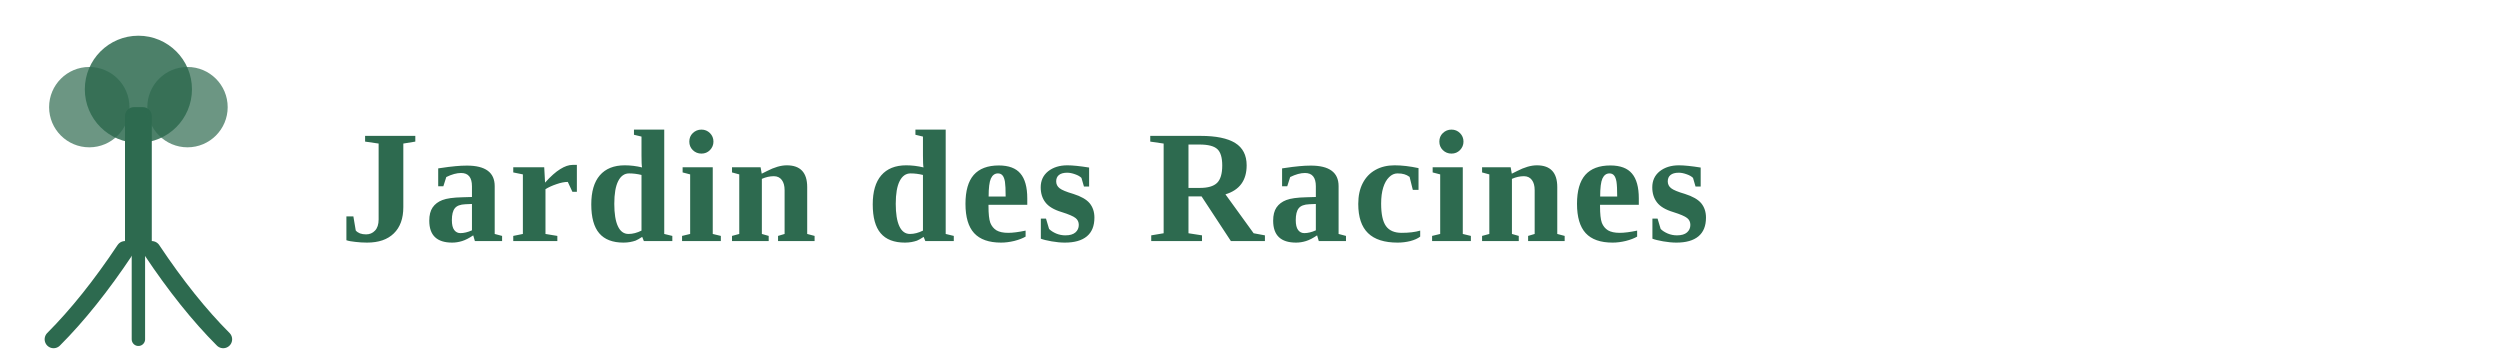
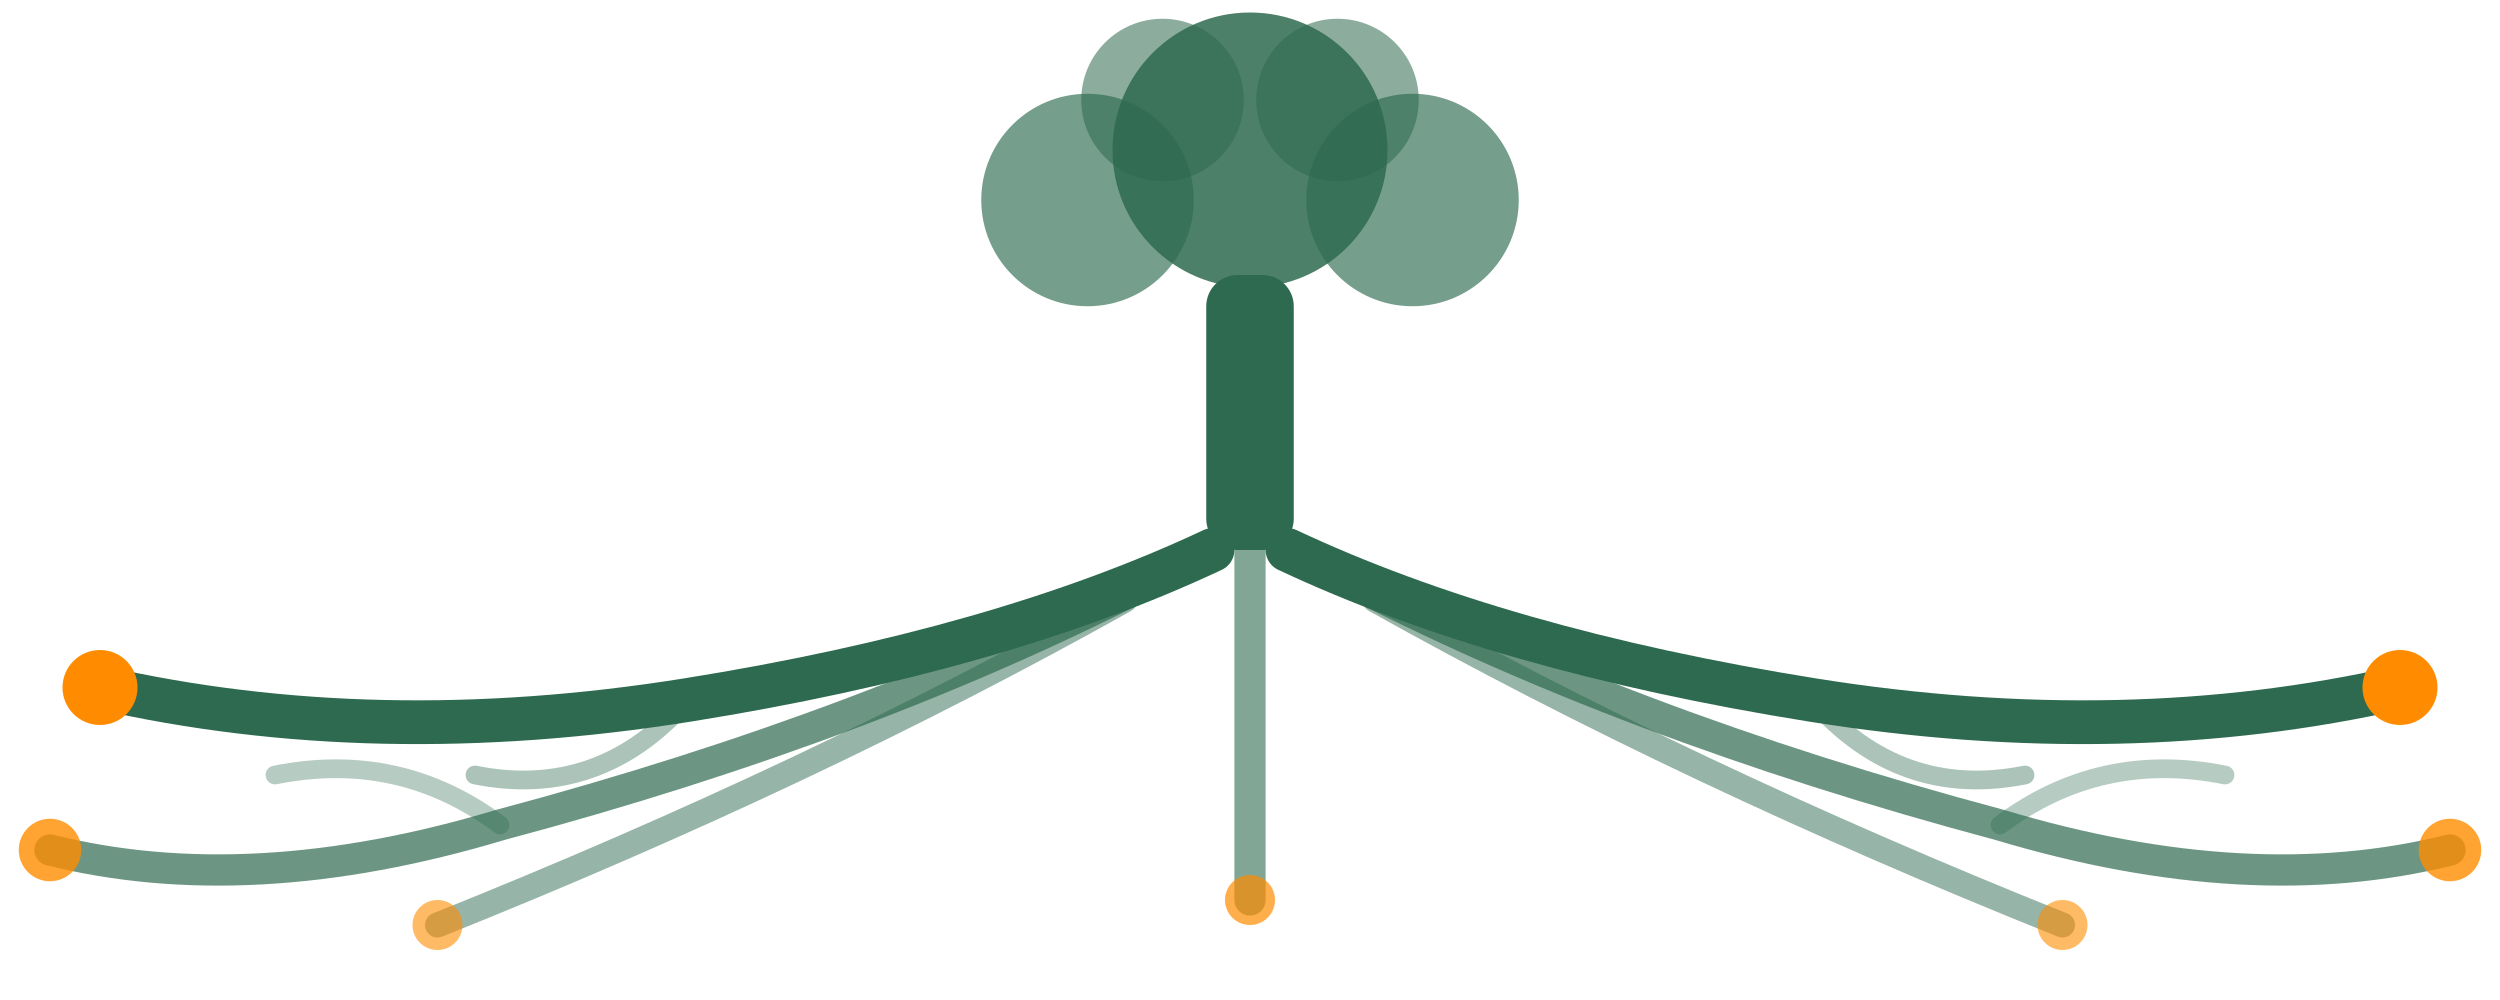
- <svg xmlns="http://www.w3.org/2000/svg" viewBox="0 0 280 40">
-   <g fill="#2D6A4F" transform="translate(0,2)">
-     <rect x="14" y="10" width="3" height="16" rx="1" />
-     <circle cx="15.5" cy="8" r="6" opacity="0.85" />
-     <circle cx="10" cy="10" r="4.5" opacity="0.7" />
-     <circle cx="21" cy="10" r="4.5" opacity="0.7" />
-     <path d="M14 26 Q10 32 6 36" stroke="#2D6A4F" stroke-width="2" fill="none" stroke-linecap="round" />
-     <path d="M17 26 Q21 32 25 36" stroke="#2D6A4F" stroke-width="2" fill="none" stroke-linecap="round" />
-     <path d="M15.5 26 Q15.5 32 15.5 36" stroke="#2D6A4F" stroke-width="1.5" fill="none" stroke-linecap="round" />
+ <svg xmlns="http://www.w3.org/2000/svg" viewBox="0 0 200 80">
+   <g fill="#2D6A4F">
+     <circle cx="100" cy="12" r="11" opacity="0.85" />
+     <circle cx="87" cy="16" r="8.5" opacity="0.65" />
+     <circle cx="113" cy="16" r="8.5" opacity="0.65" />
+     <circle cx="93" cy="8" r="6.5" opacity="0.55" />
+     <circle cx="107" cy="8" r="6.5" opacity="0.55" />
+     <rect x="96.5" y="22" width="7" height="22" rx="2.5" />
  </g>
-   <text x="38" y="27" font-family="Georgia, 'Times New Roman', serif" font-size="18" font-weight="bold" fill="#2D6A4F" letter-spacing="0.5">Jardin des Racines</text>
+   <path d="M97 44 Q80 52 55 56 Q30 60 8 55" stroke="#2D6A4F" stroke-width="3.5" fill="none" stroke-linecap="round" />
+   <path d="M93 46 Q70 58 40 66 Q20 72 4 68" stroke="#2D6A4F" stroke-width="2.5" fill="none" stroke-linecap="round" opacity="0.7" />
+   <path d="M90 48 Q65 62 35 74" stroke="#2D6A4F" stroke-width="2" fill="none" stroke-linecap="round" opacity="0.5" />
+   <path d="M55 56 Q48 64 38 62" stroke="#2D6A4F" stroke-width="1.5" fill="none" stroke-linecap="round" opacity="0.4" />
+   <path d="M40 66 Q32 60 22 62" stroke="#2D6A4F" stroke-width="1.5" fill="none" stroke-linecap="round" opacity="0.35" />
+   <path d="M103 44 Q120 52 145 56 Q170 60 192 55" stroke="#2D6A4F" stroke-width="3.5" fill="none" stroke-linecap="round" />
+   <path d="M107 46 Q130 58 160 66 Q180 72 196 68" stroke="#2D6A4F" stroke-width="2.5" fill="none" stroke-linecap="round" opacity="0.7" />
+   <path d="M110 48 Q135 62 165 74" stroke="#2D6A4F" stroke-width="2" fill="none" stroke-linecap="round" opacity="0.5" />
+   <path d="M145 56 Q152 64 162 62" stroke="#2D6A4F" stroke-width="1.5" fill="none" stroke-linecap="round" opacity="0.4" />
+   <path d="M160 66 Q168 60 178 62" stroke="#2D6A4F" stroke-width="1.5" fill="none" stroke-linecap="round" opacity="0.35" />
+   <path d="M100 44 Q100 58 100 72" stroke="#2D6A4F" stroke-width="2.5" fill="none" stroke-linecap="round" opacity="0.6" />
+   <circle cx="8" cy="55" r="3" fill="#FF8C00" />
+   <circle cx="4" cy="68" r="2.5" fill="#FF8C00" opacity="0.8" />
+   <circle cx="35" cy="74" r="2" fill="#FF8C00" opacity="0.6" />
+   <circle cx="192" cy="55" r="3" fill="#FF8C00" />
+   <circle cx="196" cy="68" r="2.5" fill="#FF8C00" opacity="0.8" />
+   <circle cx="165" cy="74" r="2" fill="#FF8C00" opacity="0.6" />
+   <circle cx="100" cy="72" r="2" fill="#FF8C00" opacity="0.7" />
</svg>
